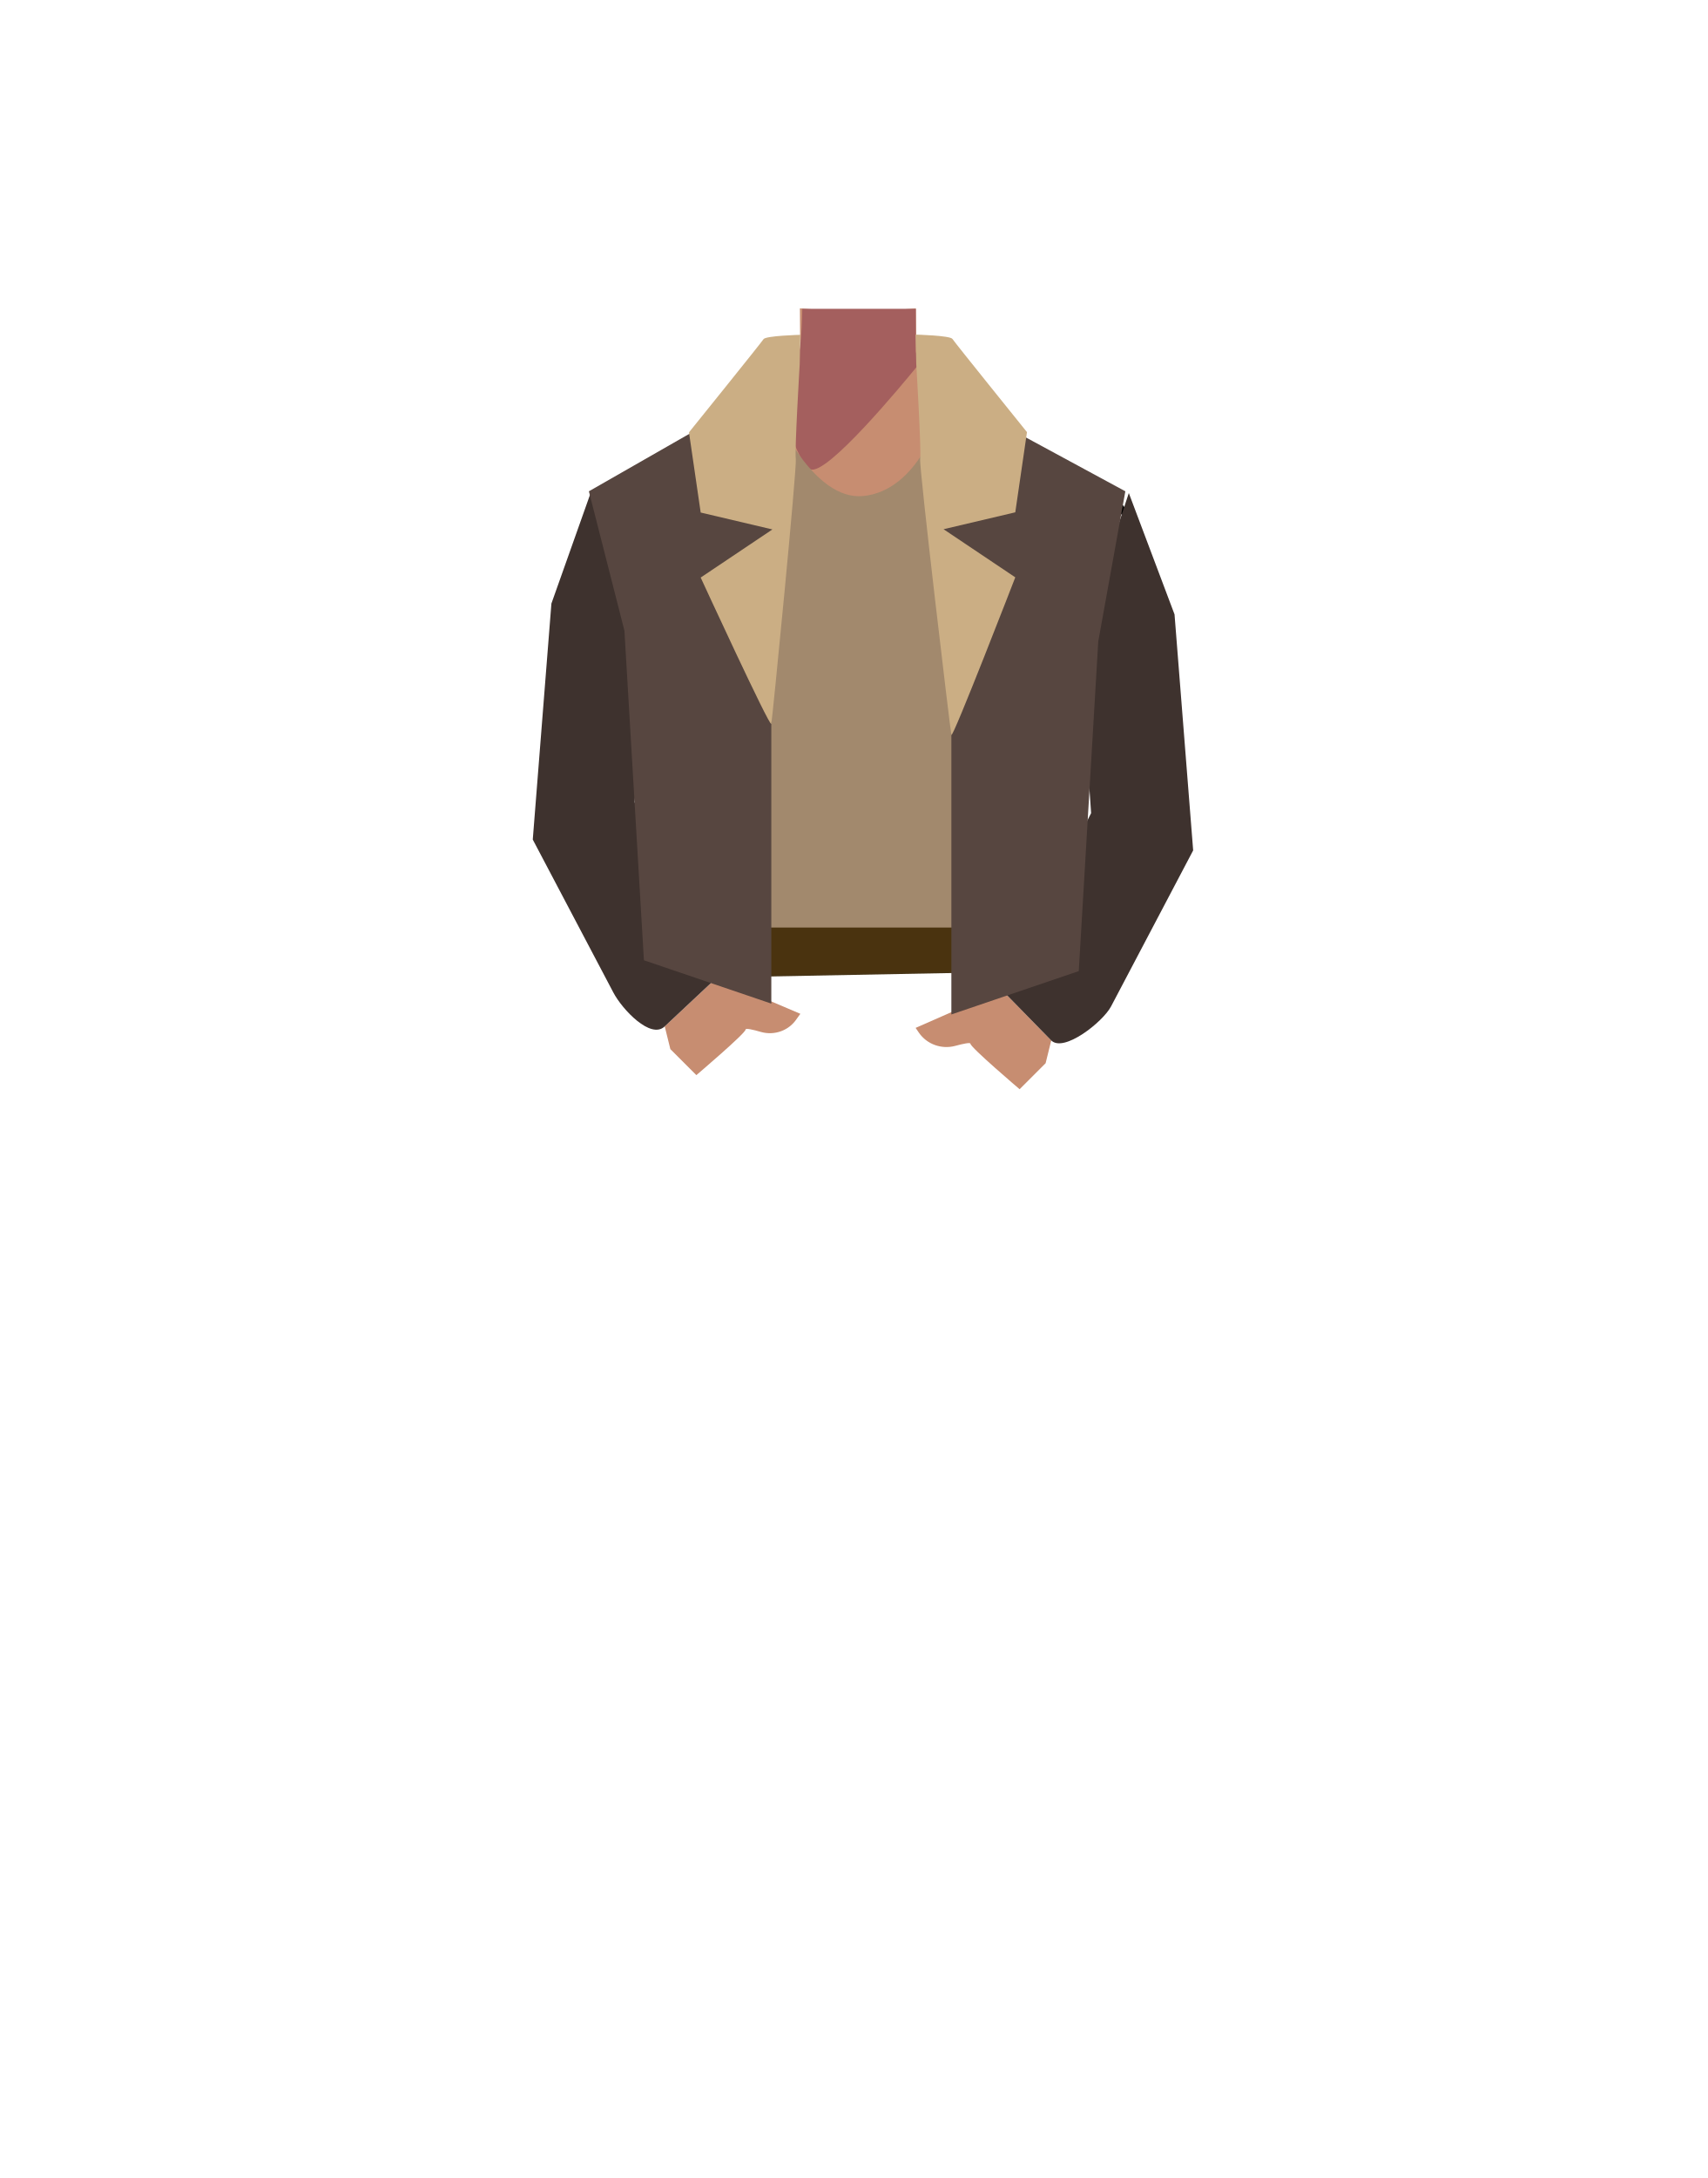
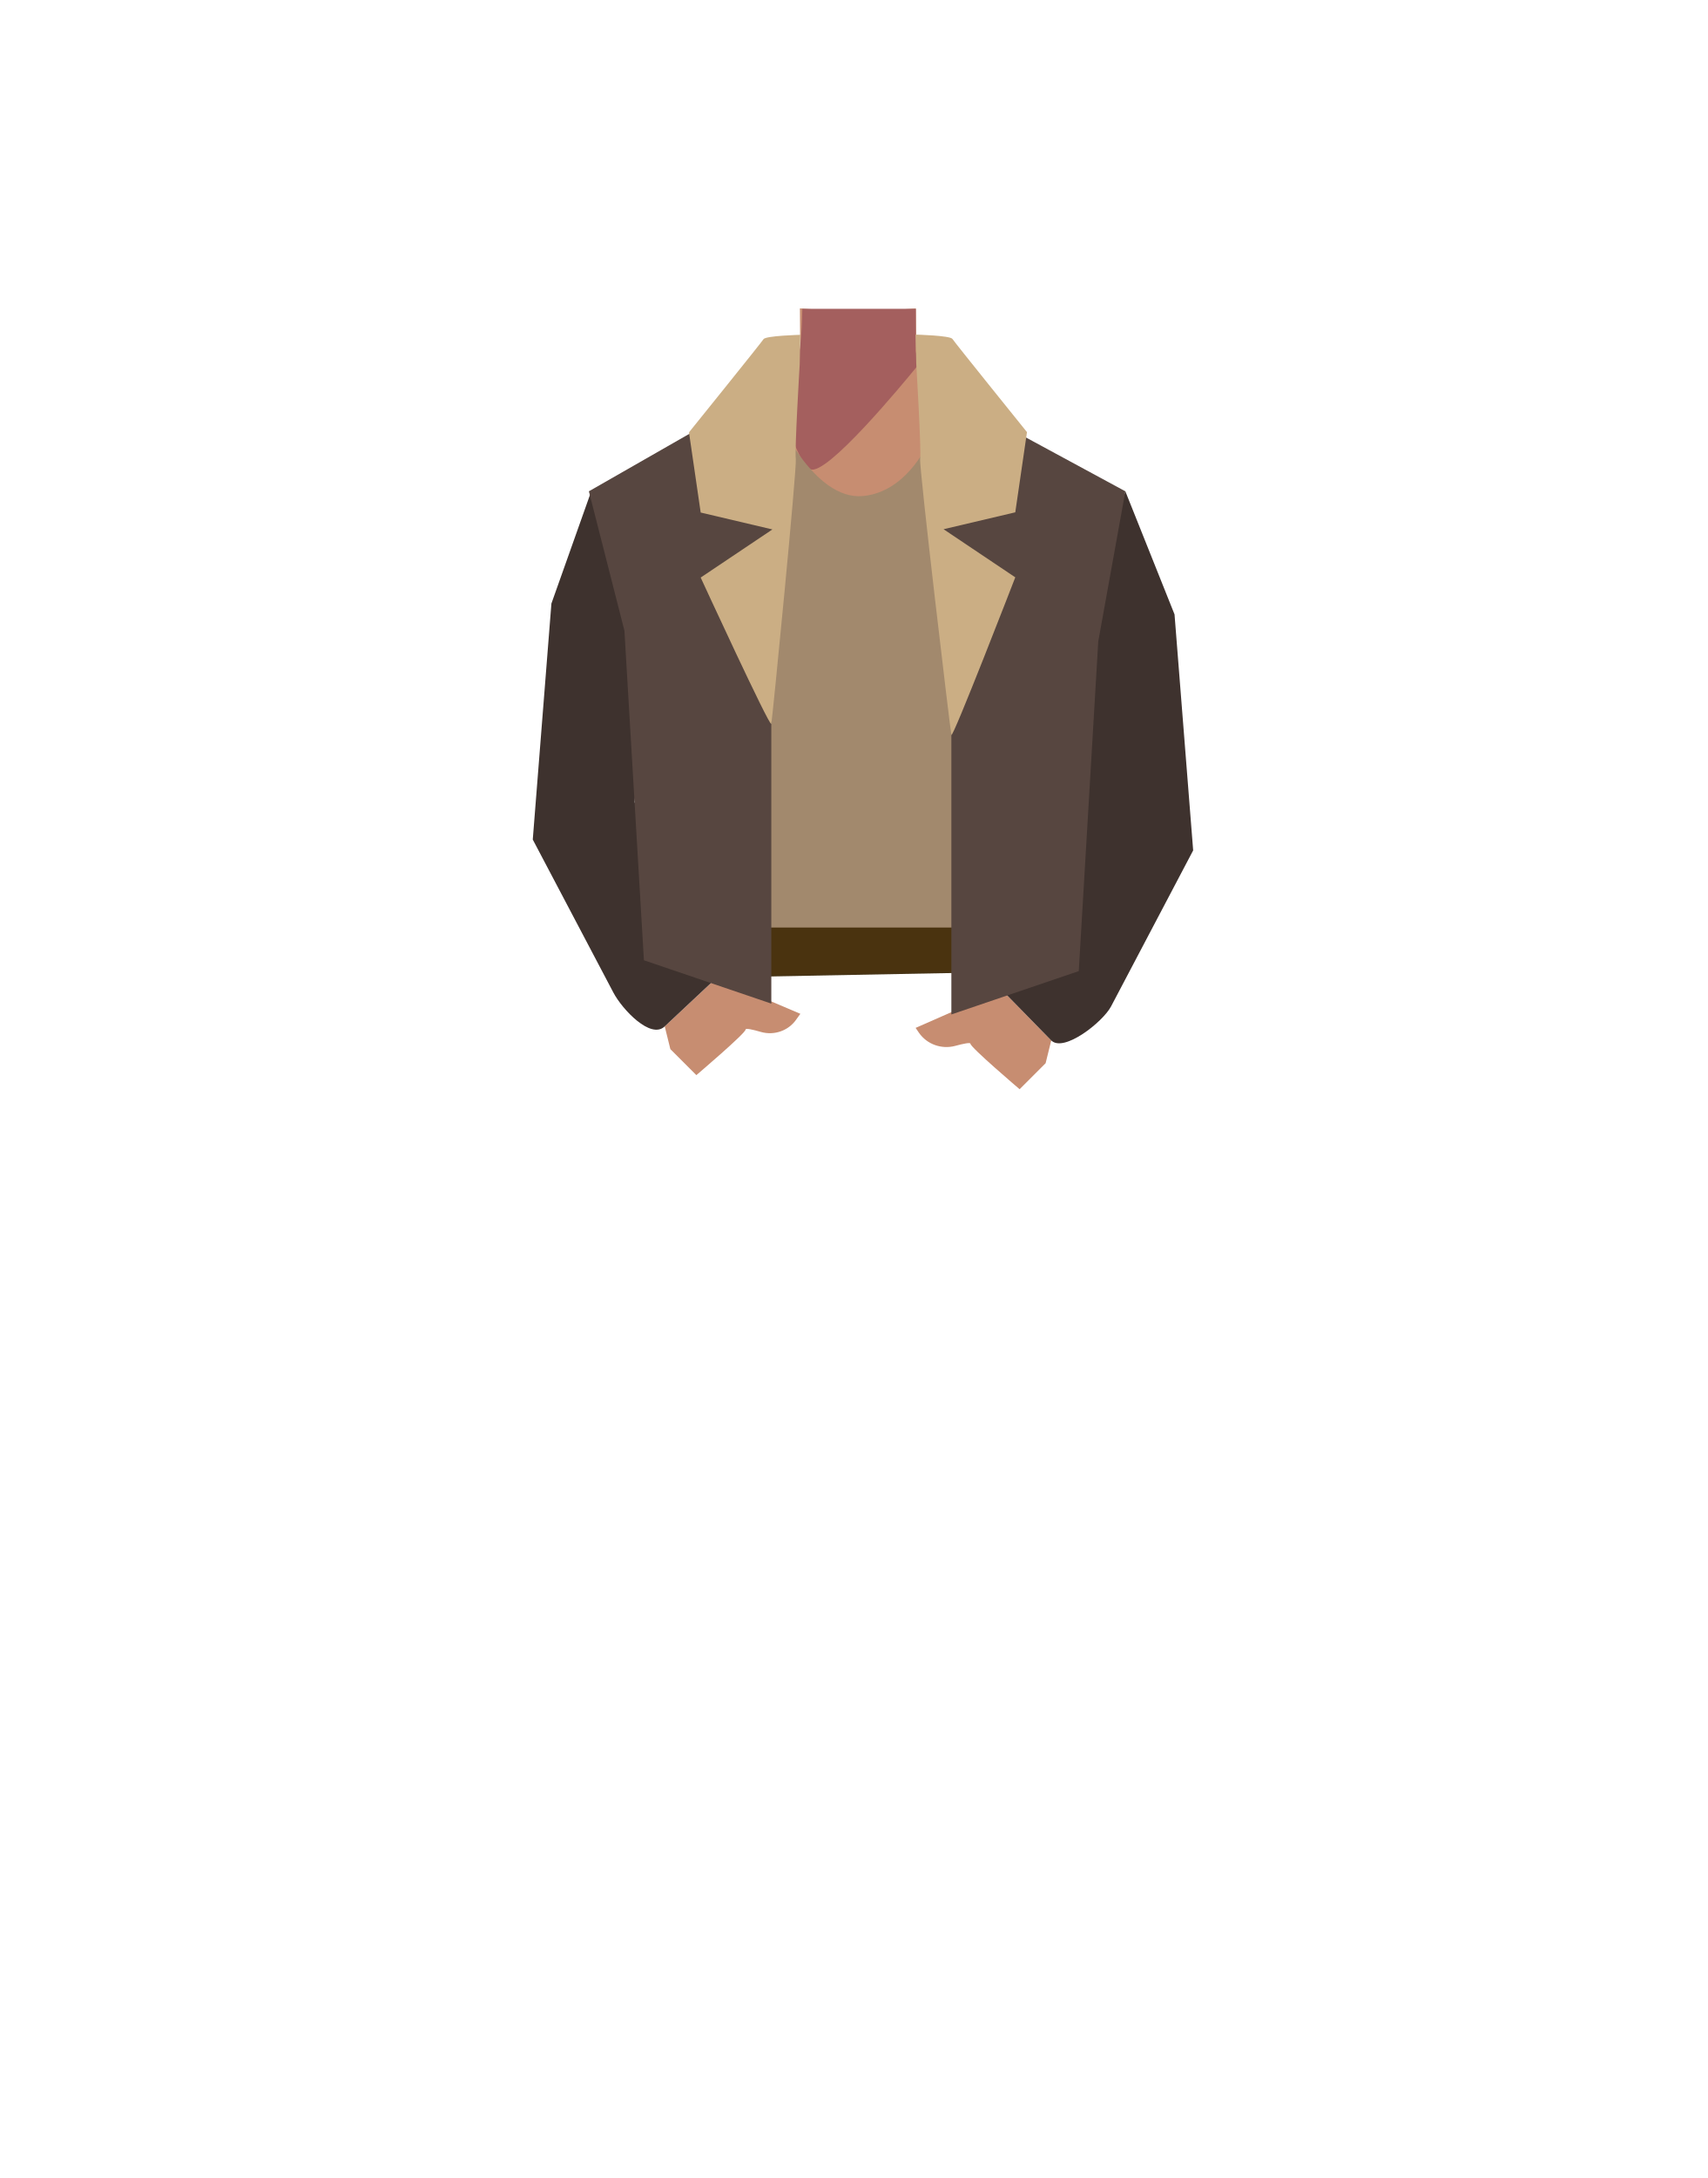
<svg xmlns="http://www.w3.org/2000/svg" version="1.1" id="Calque_1" x="0px" y="0px" viewBox="0 0 788 1005" style="enable-background:new 0 0 788 1005;" xml:space="preserve">
  <style type="text/css">
	.st0{fill:#C78D71;}
	.st1{fill:#A45F5E;}
	.st2{fill:none;}
	.st3{fill:#473415;}
	.st4{fill:none;stroke:#000000;stroke-width:3;stroke-miterlimit:10;}
	.st5{fill:#A2896D;}
	.st6{fill:#4A330F;}
	.st7{fill:#3E322E;}
	.st8{fill:#574640;}
	.st9{fill:#CBAE84;}
</style>
  <path class="st0" d="M411.2,321.5c10.8,7,22.3,34.9,34.8,37.7c4.4,1,13.4-5.2,15.8-9.1c8.9-14,4.6-53.2,17.2-64  c10.6-9.1,36.2-3.9,36.9-42.3c0.4-23.3-25-29.7-31.6-32c-1.1-0.4-8-2.6-9-3.2l-36.6-23.1c-9.6-4.7-15.7-14.5-15.8-25.1l-0.2-18.1  l-27,2.1l-26.5-2.1l0.1,15.7c0.1,12.1-6.7,23.1-17.5,28.5l-40.1,19.9c0,0-35.4,10.7-35,37.3c0.6,38.4,26.2,33.2,36.9,42.3  c12.6,10.8,8.3,50,17.2,64c2.5,3.8,11.4,10.1,15.8,9.1c12.5-2.9,23.5-31.6,34.8-37.7C387.6,317.9,404.9,317.4,411.2,321.5z" />
  <path class="st1" d="M424,168.2l-1,1.2c-6.3,7.7-41.7,50.6-49,47.1c-2.2-1.1-4.5-5.1-6.7-10.1l0,0c-4.5-10.4-8.1-24.9-8.1-24.9  c0.6-0.6,1.2-1.2,1.8-1.9v-0.1c3.9-4.8,6.5-10.5,7.8-16.6c0-0.2,0.1-0.4,0.1-0.6l0,0c0.2-1,0.4-2.2,0.5-3.4l0,0  c0.5-4.4,0.8-10.3,0.9-16.3v-0.1h52.4v5.2v0.3v6.5v1.5v6l0.1,0.6l0,0l0.2,0.9l0.9,4.6l0,0L424,168.2z" />
  <path class="st2" d="M465.7,406.3c-0.9-4-5.7-25.3-5.6-33.8c0.1-9.2,4-27.7,1.8-36.6c-9.8-39.6-123.5-39.7-133.3,0  c-2.2,8.9,1.7,27.5,1.8,36.6c0.1,8.6-4.7,29.8-5.6,33.8c-11,50.3,70.4,73.4,70.4,73.4S476.8,456.7,465.7,406.3z" />
  <polygon class="st3" points="316.7,451.3 318.2,428.8 473.2,428.8 475.2,448.3 " />
  <path class="st4" d="M463.2,241.7c-6.4,26.9,7.5,55.9,7.5,55.9s20.6,58.8,27.2,78.5c3.1,9.3,9.2,28.7,32.6,21.7l0,0  c19.3-5.8,16.9-25.4,14.8-34.5c-4.2-18.6-16.8-55.5-17.7-74.4c-0.7-14.1,3.7-36-10.8-55.3c0,0-10.1-17.1-29.9-13.5l-0.8,0.1  C474.8,222.1,465.8,230.6,463.2,241.7L463.2,241.7z" />
  <path class="st5" d="M433.7,191.8c0,0,53.8,19,70.1,28.7c28.6,17-18,75-18,75l-10.3,65l5,67.2l-7.7,11.8l-153.3,0.8l-8.3-11.9  l0.6-64.8c0,0-5.3-50.7-15.9-63c-23.8-27.6-1.2-86.2-1.2-86.2l63.7-22.7c0,0,16.9,39.3,39.9,37.2  C424.1,226.4,433.7,191.8,433.7,191.8z" />
  <polygon class="st6" points="316.6,450.5 318.1,428 473.1,428 475.1,447.5 " />
  <path class="st0" d="M422.6,474.3l39.8-17.5l22.8,23.3l-2.6,10.5l-12,12c0,0-22.7-19.3-22.7-21c0-0.7-3.3,0-7,1  c-6.3,1.7-13.1-0.7-16.8-6.1L422.6,474.3z" />
  <path class="st0" d="M369.4,467.8l-38.8-16.5l-23.8,22.3l2.6,10.5l12,12c0,0,22.7-19.3,22.7-21c0-0.8,3.4,0,7.2,1.1  c6.1,1.7,12.7-0.6,16.3-5.9L369.4,467.8z" />
-   <path class="st7" d="M521,227.5l21.1,56l8.6,108.9l-37.9,72c-3.8,7.2-21.8,21.4-27.6,15.7l-22.8-23.3l41.2-81.6l-5.4-78.4L521,227.5  z" />
+   <path class="st7" d="M519.4,226.7l22.7,56.8l8.6,108.9l-37.9,72c-3.8,7.2-21.8,21.4-27.6,15.7l-22.8-23.3l34-87.3l1.8-72.7  L519.4,226.7z" />
  <polygon class="st8" points="430.9,178.8 439.1,299.2 439.1,468.1 497.9,448.1 506.9,296 519.4,226.7 " />
  <polygon class="st7" points="468.6,207.1 458.5,227.8 446.2,226 435.5,244.3 431,179.3 451.5,199.4 " />
  <path class="st7" d="M272.6,227.5l-18.1,51l-8.6,108.9l37.2,70.6c4.1,7.8,17.3,21.8,23.7,15.6l23.8-22.3l-37.7-81.1l5.5-78.4  L272.6,227.5z" />
  <polygon class="st8" points="364.3,173.8 356,294.2 356,463.1 297.2,443.1 288.2,291 271.8,226.7 " />
  <path class="st9" d="M422.9,168l-0.3-13.6c0,0,16,0.4,17,2s34.4,43,34.4,43l-5.4,37l-33.1,7.8l33.1,22.2c0,0-29,74.9-29.5,72.7  s-15-123.8-14.4-127.4S422.9,168,422.9,168z" />
  <path class="st9" d="M369.1,168.1l0.3-13.6c0,0-16,0.4-17,2s-34.4,43-34.4,43l5.4,37l33.1,7.8l-33.1,22.2c0,0,32.1,69.7,32.6,67.5  s11.9-118.6,11.3-122.2S369.1,168.1,369.1,168.1z" />
</svg>
